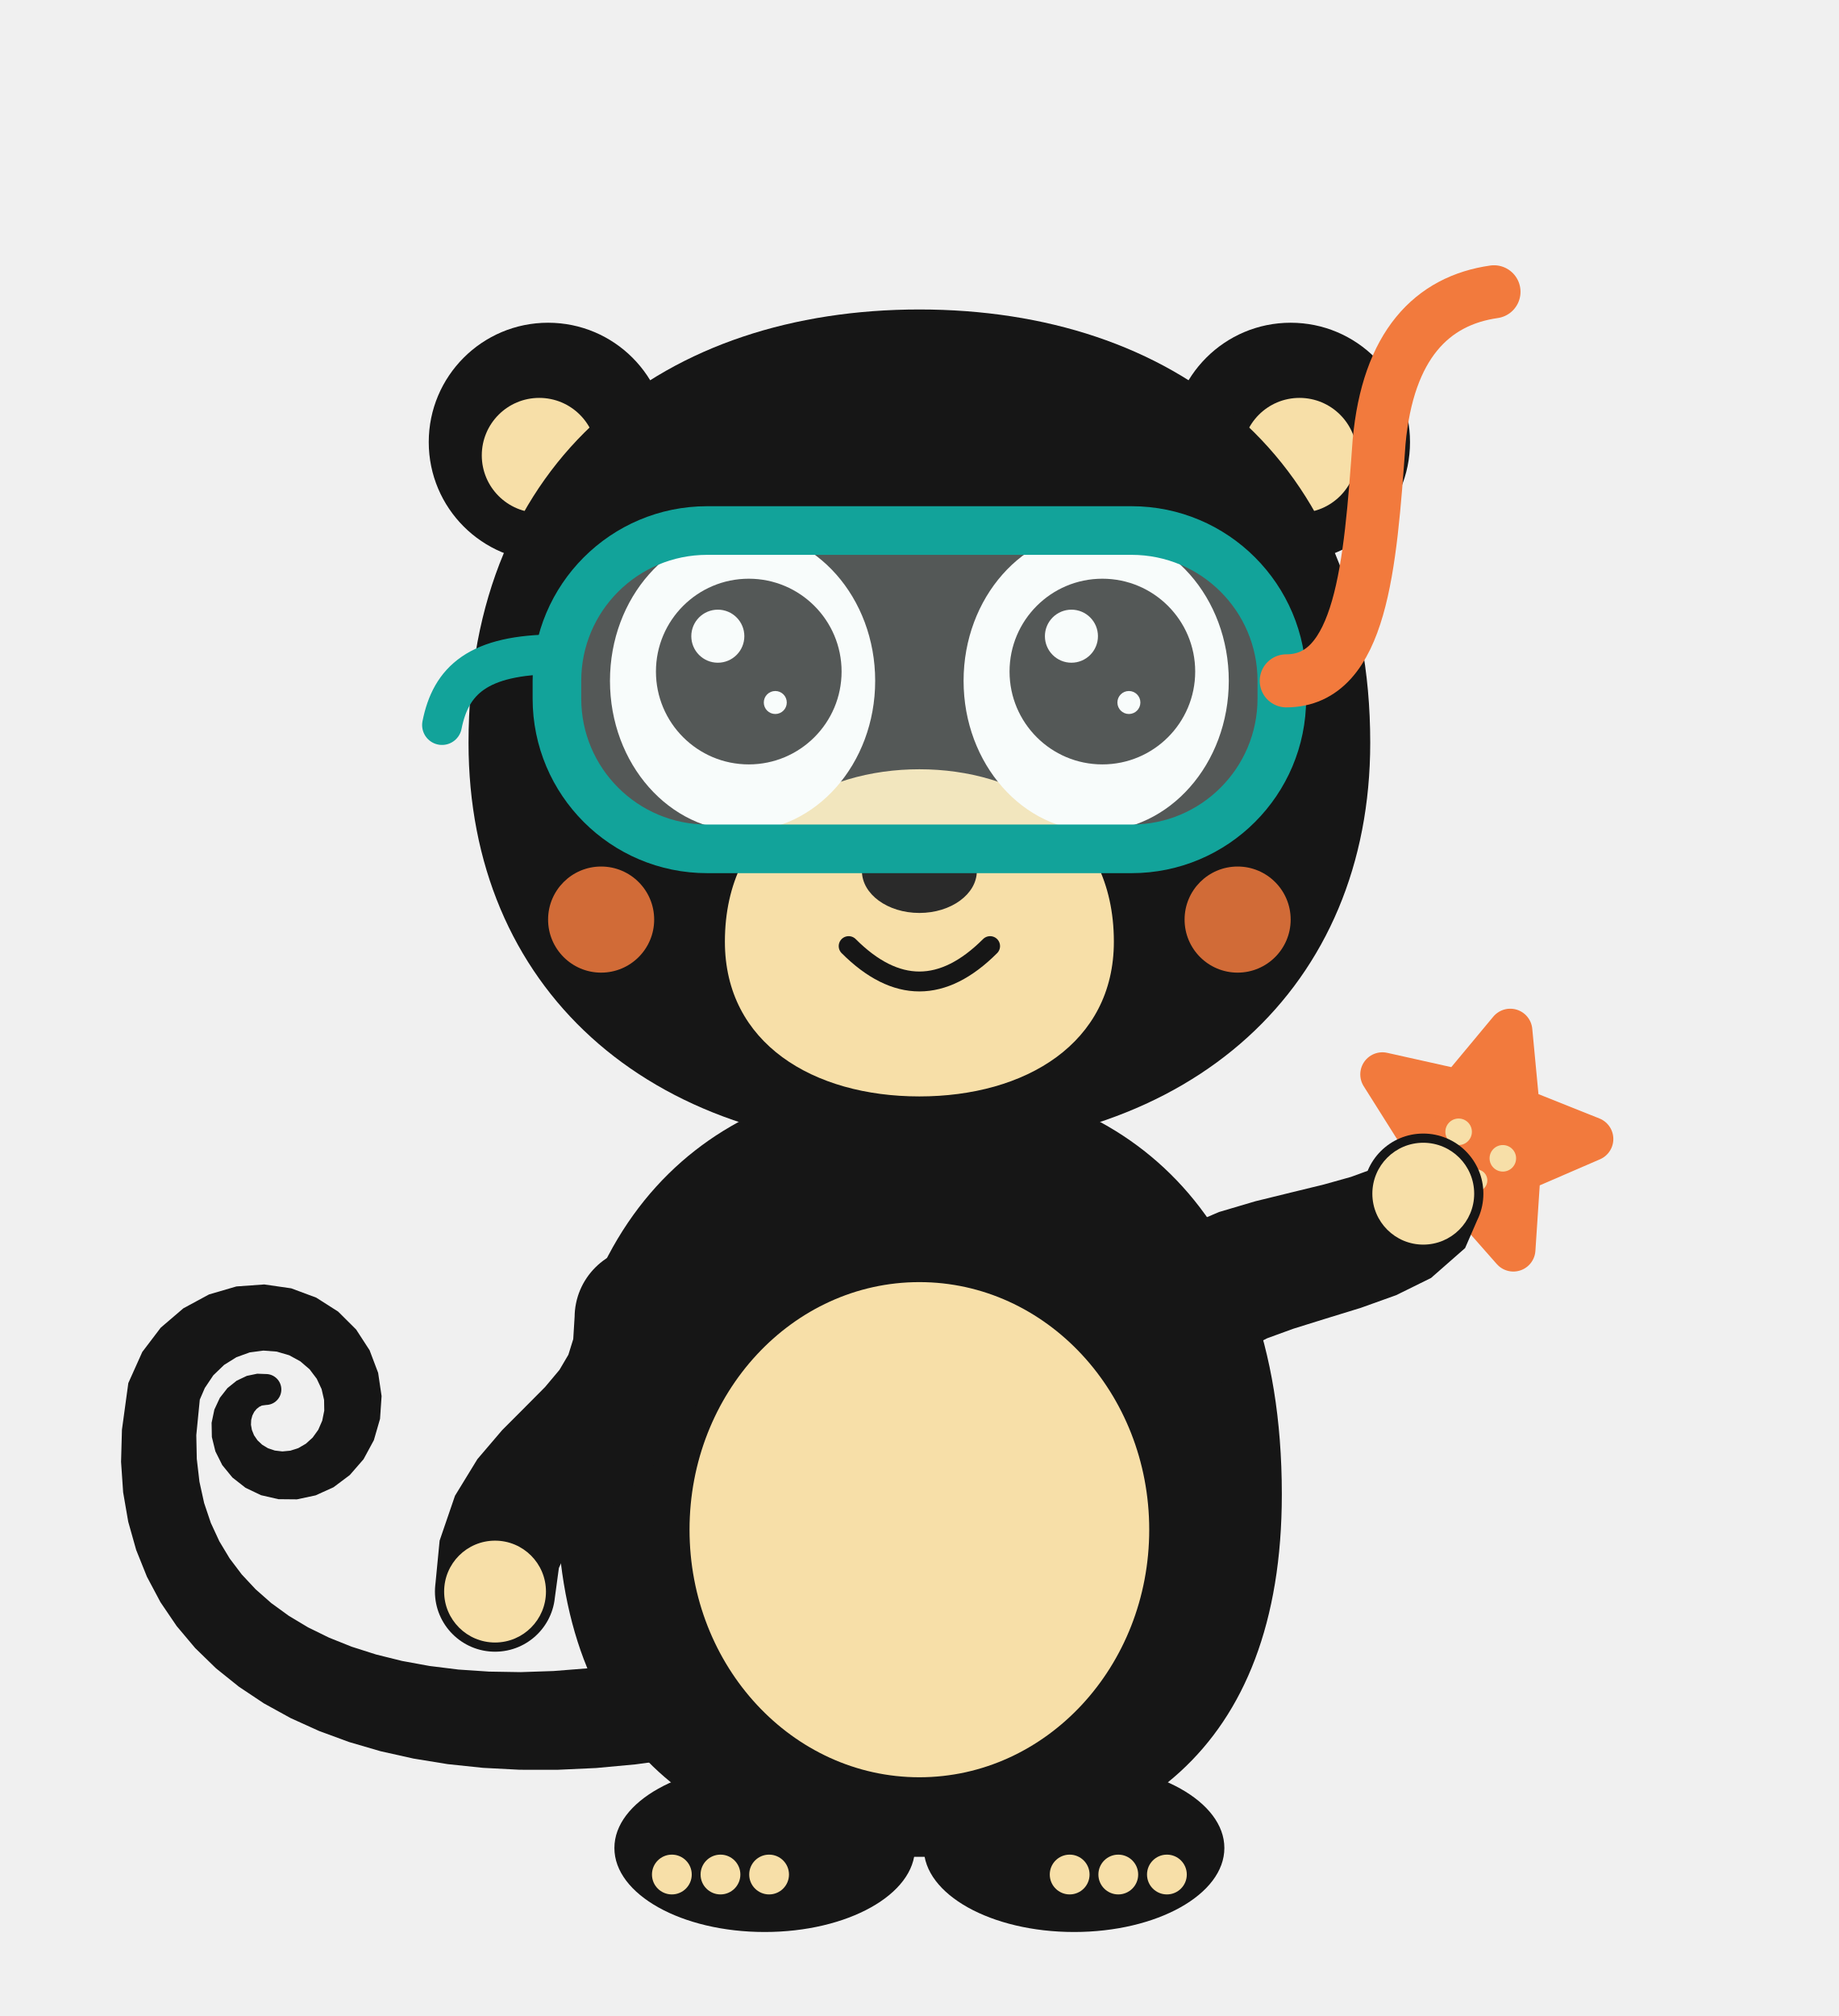
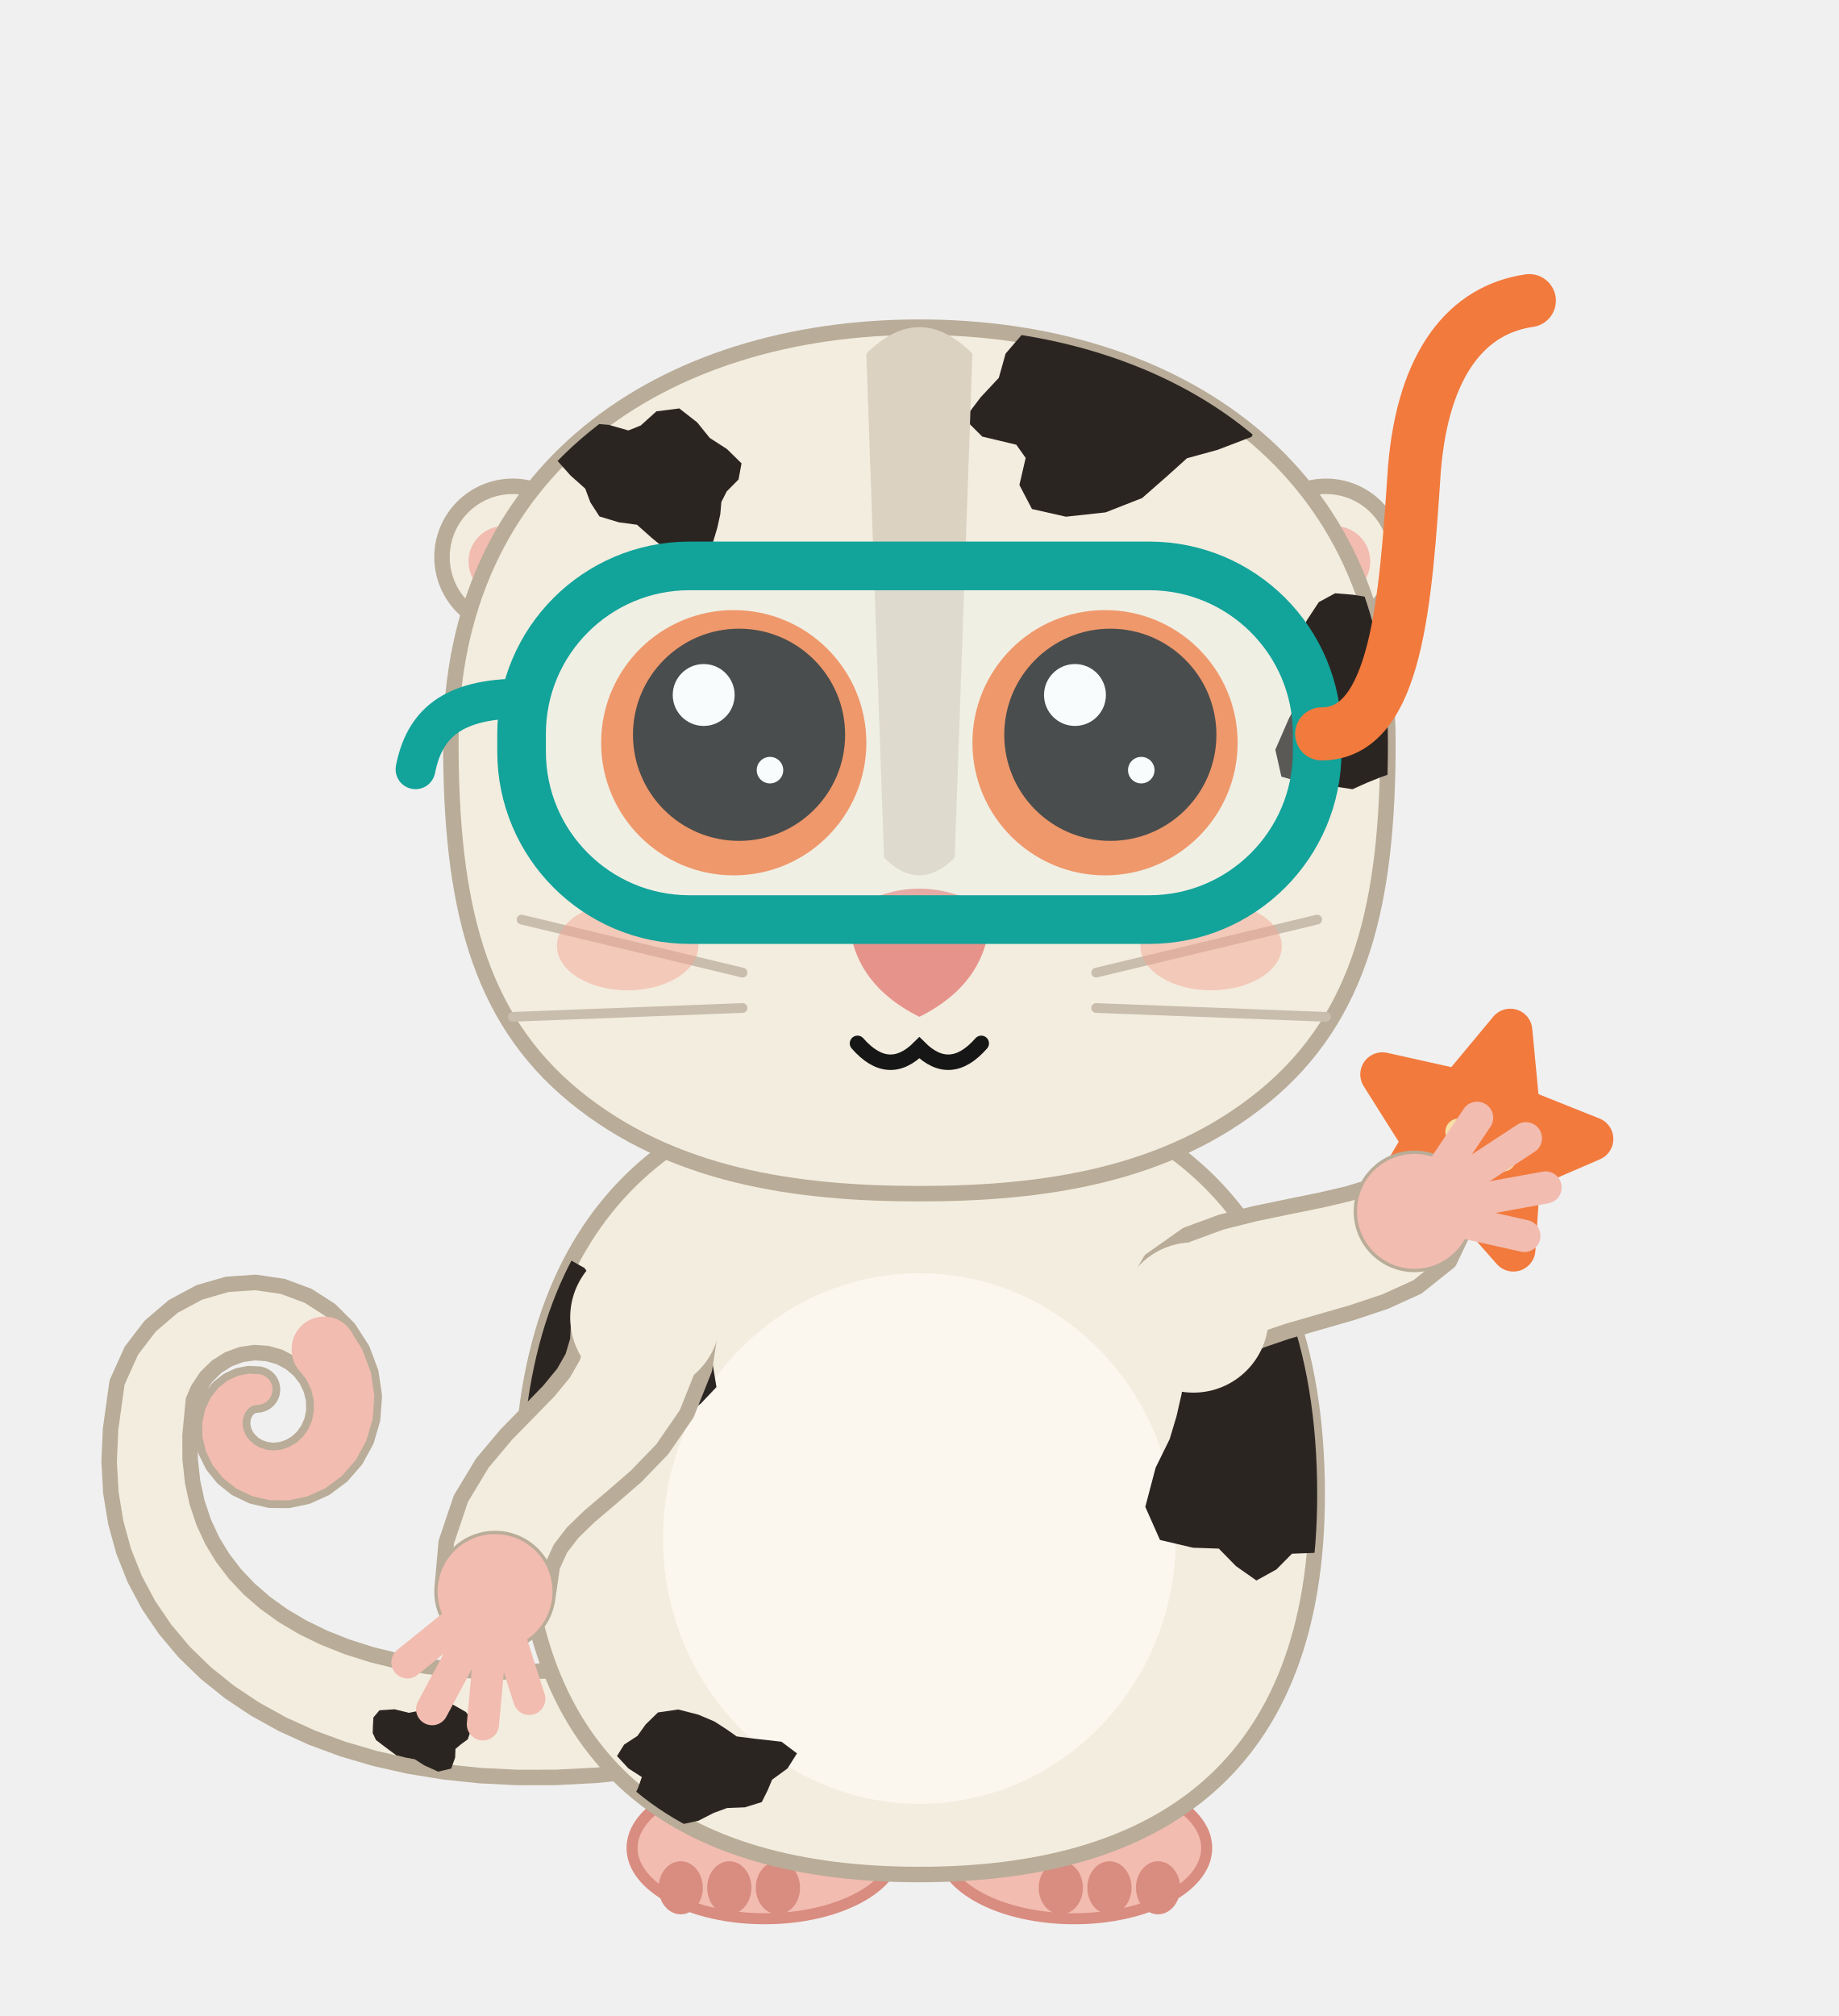
<svg xmlns="http://www.w3.org/2000/svg" viewBox="-8 -8 416 456" width="416" height="456">
-   <path d="M166.77 360.44L157.87 363.07L149.35 365.23L141.01 367L132.86 368.37L124.93 369.36L117.23 369.97L109.79 370.22L102.62 370.1L95.75 369.64L89.19 368.83L82.96 367.69L77.08 366.23L71.56 364.47L66.42 362.41L61.67 360.08L57.32 357.47L53.38 354.61L49.84 351.49L46.7 348.13L43.96 344.51L41.62 340.62L39.69 336.45L38.18 331.96L37.12 327.14L36.52 321.98L36.41 316.62L37.2 308.58L38.33 305.96L40.26 303.08L42.7 300.73L45.49 298.99L48.5 297.9L51.59 297.49L54.61 297.72L57.44 298.55L59.94 299.92L62.04 301.72L63.66 303.86L64.76 306.2L65.32 308.65L65.36 311.07L64.9 313.35L64 315.41L62.74 317.16L61.21 318.55L59.49 319.55L57.69 320.13L55.89 320.3L54.18 320.1L52.63 319.58L51.31 318.78L50.25 317.78L49.47 316.64L48.99 315.45L48.78 314.27L48.83 313.17L49.09 312.18L49.51 311.35L50.05 310.69L50.64 310.22L51.24 309.92L52.22 309.79L52.07 302.79L50.2 302.72L47.84 303.21L45.54 304.3L43.46 305.97L41.74 308.17L40.5 310.83L39.87 313.84L39.93 317.04L40.73 320.29L42.29 323.4L44.58 326.2L47.54 328.52L51.06 330.2L54.99 331.1L59.17 331.14L63.4 330.24L67.46 328.4L71.14 325.64L74.25 322.06L76.58 317.76L77.98 312.93L78.33 307.78L77.55 302.52L75.62 297.42L72.57 292.72L68.5 288.67L63.54 285.51L57.89 283.41L51.79 282.53L45.49 282.98L39.29 284.79L33.48 287.93L28.36 292.31L24.19 297.8L21.03 304.84L19.59 315.38L19.39 322.66L19.86 329.55L21.01 336.2L22.81 342.59L25.25 348.66L28.31 354.41L31.96 359.79L36.16 364.78L40.88 369.37L46.08 373.54L51.71 377.29L57.76 380.62L64.19 383.53L70.98 386.03L78.1 388.11L85.54 389.77L93.28 391.03L101.29 391.87L109.57 392.3L118.09 392.31L126.85 391.91L135.81 391.08L144.97 389.83L154.31 388.15L163.81 386.04L173.23 383.56ZM158 372a12 12 0 1 0 24 0a12 12 0 1 0 -24 0ZM48.65 306.29a3.5 3.5 0 1 0 7 0a3.5 3.5 0 1 0 -7 0Z" fill="#161616" fill-rule="nonzero" />
-   <ellipse cx="165" cy="410" rx="34" ry="19" fill="#161616" />
-   <circle cx="144" cy="416" r="4.5" fill="#F7DFA8" />
-   <circle cx="155" cy="416" r="4.5" fill="#F7DFA8" />
-   <circle cx="166" cy="416" r="4.5" fill="#F7DFA8" />
-   <ellipse cx="235" cy="410" rx="34" ry="19" fill="#161616" />
-   <circle cx="234" cy="416" r="4.5" fill="#F7DFA8" />
-   <circle cx="245" cy="416" r="4.5" fill="#F7DFA8" />
-   <circle cx="256" cy="416" r="4.5" fill="#F7DFA8" />
-   <path d="M118 330C118 262 158 236 200 236C242 236 282 262 282 330C282 388 248 412 200 412C152 412 118 388 118 330Z" fill="#161616" />
-   <ellipse cx="200" cy="338" rx="52" ry="56" fill="#F7DFA8" />
-   <path d="M122.1 288.2L121.69 294.9L120.59 298.43L118.57 301.86L115.32 305.73L110.88 310.2L105.6 315.49L100.01 322.04L94.94 330.32L91.46 340.47L90.49 350.47L117.51 353.53L118.44 346.67L120.13 342.93L122.68 339.55L126.34 335.93L131.12 331.8L136.74 326.85L142.75 320.55L148.34 312.32L152.41 301.96L153.9 291.8ZM122 290a16 16 0 1 0 32 0a16 16 0 1 0 -32 0ZM90.4 352a13.6 13.6 0 1 0 27.2 0a13.6 13.6 0 1 0 -27.2 0Z" fill="#161616" />
-   <circle cx="104" cy="352" r="11.52" fill="#F7DFA8" />
+   <path d="M166.24 359.56L157.37 362.4L148.9 364.73L140.57 366.63L132.42 368.12L124.47 369.21L116.73 369.89L109.23 370.19L102 370.12L95.04 369.67L88.39 368.88L82.07 367.74L76.09 366.27L70.47 364.48L65.24 362.4L60.4 360.04L55.96 357.4L51.94 354.51L48.34 351.38L45.15 348L42.38 344.38L40.03 340.51L38.1 336.36L36.61 331.93L35.57 327.17L35.02 322.08L34.99 316.72L35.75 308.7L36.81 306.23L38.66 303.44L41 301.15L43.69 299.45L46.6 298.38L49.59 297.95L52.51 298.16L55.25 298.94L57.69 300.25L59.74 301.98L61.32 304.04L62.4 306.31L62.97 308.67L63.02 311.02L62.6 313.24L61.75 315.24L60.54 316.96L59.06 318.32L57.4 319.3L55.66 319.89L53.91 320.08L52.24 319.9L50.73 319.41L49.43 318.65L48.38 317.68L47.6 316.59L47.11 315.43L46.89 314.28L46.92 313.19L47.16 312.22L47.56 311.39L48.08 310.73L48.66 310.25L49.25 309.94L50.22 309.79L50.07 302.79L48.2 302.71L45.83 303.18L43.52 304.26L41.41 305.92L39.67 308.13L38.41 310.81L37.76 313.83L37.8 317.06L38.6 320.34L40.16 323.49L42.46 326.33L45.44 328.69L49 330.4L52.97 331.33L57.2 331.38L61.48 330.49L65.61 328.63L69.35 325.85L72.5 322.22L74.88 317.88L76.31 312.98L76.68 307.75L75.9 302.42L73.96 297.23L70.88 292.46L66.76 288.34L61.73 285.11L55.99 282.97L49.79 282.07L43.39 282.51L37.09 284.33L31.18 287.51L25.97 291.96L21.72 297.52L18.48 304.71L17.01 315.28L16.69 322.57L17.08 329.59L18.19 336.38L19.99 342.91L22.47 349.14L25.61 355.03L29.36 360.55L33.68 365.68L38.54 370.4L43.89 374.7L49.69 378.57L55.91 382.01L62.53 385.02L69.51 387.6L76.83 389.75L84.47 391.47L92.41 392.77L100.62 393.63L109.1 394.05L117.81 394.03L126.74 393.57L135.87 392.65L145.19 391.28L154.66 389.45L164.28 387.14L173.76 384.44ZM157 372a13 13 0 1 0 26 0a13 13 0 1 0 -26 0ZM46.65 306.29a3.5 3.5 0 1 0 7 0a3.5 3.5 0 1 0 -7 0Z" fill="#F3EDDF" stroke="#B9AC98" stroke-width="3.5" stroke-linejoin="round" />
+   <path d="M59.25 301.35L61.32 304.04L62.4 306.31L62.97 308.67L63.02 311.02L62.6 313.24L61.75 315.24L60.54 316.96L59.06 318.32L57.4 319.3L55.66 319.89L53.91 320.08L52.24 319.9L50.73 319.41L49.43 318.65L48.38 317.68L47.6 316.59L47.11 315.43L46.89 314.28L46.92 313.19L47.16 312.22L47.56 311.39L48.08 310.73L48.66 310.25L49.25 309.94L50.22 309.79L50.07 302.79L48.2 302.71L45.83 303.18L43.52 304.26L41.41 305.92L39.67 308.13L38.41 310.81L37.76 313.83L37.8 317.06L38.6 320.34L40.16 323.49L42.46 326.33L45.44 328.69L49 330.4L52.97 331.33L57.2 331.38L61.48 330.49L65.61 328.63L69.35 325.85L72.5 322.22L74.88 317.88L76.31 312.98L76.68 307.75L75.9 302.42L73.96 297.23L71.36 293.09ZM57.98 297.22a7.331 7.331 0 1 0 14.661 0a7.331 7.331 0 1 0 -14.661 0ZM46.65 306.29a3.5 3.5 0 1 0 7 0a3.5 3.5 0 1 0 -7 0Z" fill="#F2BCB0" />
+   <path d="M98.32 384L97.82 385.43L96.3 386.54L95.05 387.58L94.97 389.56L94.08 392.03L91.13 392.73L88 391.31L85.87 389.95L83.79 389.56L81.68 389.04L80.2 387.96L78.72 386.84L77.07 385.59L76.32 384L76.37 382.31L76.48 380.47L77.85 378.85L81.26 378.62L84.53 379.42L86.24 379.08L88 377.31L90.76 376.3L93.33 376.95L95.4 378.09L97.4 379.23L98.54 380.77L98.52 382.47Z" fill="#2B2522" transform="rotate(0 88 384)" />
+   <ellipse cx="165" cy="410" rx="30" ry="16" fill="#F2BCB0" stroke="#D98C80" stroke-width="2.5" />
+   <ellipse cx="146" cy="419" rx="5" ry="6" fill="#D98C80" />
+   <ellipse cx="157" cy="419" rx="5" ry="6" fill="#D98C80" />
+   <ellipse cx="168" cy="419" rx="5" ry="6" fill="#D98C80" />
+   <ellipse cx="235" cy="410" rx="30" ry="16" fill="#F2BCB0" stroke="#D98C80" stroke-width="2.5" />
+   <ellipse cx="232" cy="419" rx="5" ry="6" fill="#D98C80" />
+   <ellipse cx="243" cy="419" rx="5" ry="6" fill="#D98C80" />
+   <ellipse cx="254" cy="419" rx="5" ry="6" fill="#D98C80" />
+   <defs>
+     <clipPath id="b5">
+       <path d="M110 330C110 262 150 236 200 236C250 236 290 262 290 330C290 392 254 416 200 416C146 416 110 392 110 330Z" />
+     </clipPath>
+   </defs>
+   <path d="M110 330C110 262 150 236 200 236C250 236 290 262 290 330C290 392 254 416 200 416C146 416 110 392 110 330Z" fill="#F3EDDF" stroke="#B9AC98" stroke-width="3.5" stroke-linejoin="round" />
+   <ellipse cx="200" cy="340" rx="58" ry="60" fill="#FBF7EE" />
+   <g clip-path="url(#b5)">
+     <path d="M150.32 300L150.96 303.94L149.48 307.83L143.52 309.67L138.39 310.75L136.41 314.97L132.86 320.81L126 322.73L119.37 320.1L114.6 316.39L111.23 312.82L109.19 309.28L106.35 306.55L101.32 303.9L98.32 300L100.27 295.93L102.63 292.21L102.86 287.23L105.97 282.61L113.85 282.53L121.29 285.71L126 286.73L130.94 285L137.16 283.96L143.65 284.68L149.85 286.84L153.2 290.93L152.01 295.89Z" fill="#2B2522" transform="rotate(30 126 300)" />
+     <path d="M297.1 320L300.24 327.55L299.42 335.38L296.2 341.97L291.01 345.66L284.89 345.18L280.1 344.52L276 347.42L271.13 349.09L267.14 345.09L264 340.51L258.26 339.29L251.23 336.27L249.26 328.32L253.1 320L257.35 314.19L259.78 309.35L261.8 304.56L263.58 298.75L265.8 291.12L270.31 286.03L276 287.42L280.92 290.59L286.23 291.03L291.44 293.6L292.66 301.88L290.87 310.24L292.15 314.97Z" fill="#2B2522" transform="rotate(-10 276 320)" />
+     <path d="M170.17 392L166.69 394.54L165.64 397.02L164.34 399.62L160.53 400.8L156.47 400.96L153.45 402.07L150 403.84L145.62 404.78L140.77 404.78L136.22 403.52L134.52 400.23L136.37 396.38L137.21 393.95L134.17 392L131.59 389.2L133.2 386.61L136.2 384.66L138.08 382.04L140.85 379.34L145.44 378.67L150 379.84L153.63 381.38L156.39 383.16L158.66 384.76L162.66 385.27L168.8 385.96L172.31 388.6Z" fill="#2B2522" transform="rotate(0 150 392)" />
+   </g>
+   <path d="M123.09 288.32L122.72 295.14L121.59 298.93L119.5 302.58L116.2 306.6L111.77 311.15L106.57 316.45L101.14 322.91L96.27 330.98L92.96 340.81L92.08 350.65L115.92 353.35L116.94 346.32L118.8 342.26L121.55 338.68L125.37 334.98L130.23 330.85L135.86 325.98L141.81 319.83L147.34 311.82L151.37 301.73L152.91 291.68ZM123 290a15 15 0 1 0 30 0a15 15 0 1 0 -30 0ZM92 352a12 12 0 1 0 24 0a12 12 0 1 0 -24 0Z" fill="#F3EDDF" stroke="#B9AC98" stroke-width="3.5" stroke-linejoin="round" />
+   <circle cx="138" cy="290" r="17" fill="#F3EDDF" />
+   <circle cx="104" cy="352" r="13" fill="#F2BCB0" />
+   <path d="M105.58 356.95L111.74 376.28" stroke="#F2BCB0" stroke-width="7.28" stroke-linecap="round" />
+   <path d="M103.53 357.18L101.25 382.03" stroke="#F2BCB0" stroke-width="7.28" stroke-linecap="round" />
+   <path d="M101.55 356.58L89.77 378.59" stroke="#F2BCB0" stroke-width="7.28" stroke-linecap="round" />
+   <path d="M99.95 355.27L84.18 368.01" stroke="#F2BCB0" stroke-width="7.28" stroke-linecap="round" />
  <g transform="rotate(0 200 165)">
-     <circle cx="116" cy="92" r="27" fill="#161616" />
-     <circle cx="114" cy="95" r="13" fill="#F7DFA8" />
-     <circle cx="284" cy="92" r="27" fill="#161616" />
-     <circle cx="286" cy="95" r="13" fill="#F7DFA8" />
-     <path d="M98 160C98 95 143 62 200 62C257 62 302 95 302 160C302 215 262 252 200 252C138 252 98 215 98 160Z" fill="#161616" />
-     <path d="M156 205C156 178 178 166 200 166C222 166 244 178 244 205C244 228 224 240 200 240C176 240 156 228 156 205Z" fill="#F7DFA8" />
-     <ellipse cx="200" cy="189" rx="13" ry="9.5" fill="#2A2A2A" />
-     <ellipse cx="195" cy="186" rx="4" ry="2.6" fill="#FFFFFF" opacity="0.8" />
-     <path d="M184 206Q200 222 216 206" fill="none" stroke="#161616" stroke-width="4.5" stroke-linecap="round" />
-     <circle cx="128" cy="200" r="12" fill="#F27A3D" opacity="0.85" />
-     <circle cx="272" cy="200" r="12" fill="#F27A3D" opacity="0.85" />
-     <ellipse cx="160" cy="146" rx="30" ry="34" fill="#FFFFFF" />
-     <circle cx="161.4" cy="143.9" r="21" fill="#161616" />
-     <circle cx="154.4" cy="135.9" r="6" fill="#FFFFFF" />
-     <circle cx="167.4" cy="150.9" r="2.6" fill="#FFFFFF" />
-     <ellipse cx="240" cy="146" rx="30" ry="34" fill="#FFFFFF" />
-     <circle cx="241.4" cy="143.9" r="21" fill="#161616" />
-     <circle cx="234.4" cy="135.9" r="6" fill="#FFFFFF" />
-     <circle cx="247.4" cy="150.9" r="2.6" fill="#FFFFFF" />
+     <defs>
+       <clipPath id="h6">
+         <path d="M94 160C94 98 142 66 200 66C258 66 306 98 306 160C306 196 300 222 278 240C256 258 228 262 200 262C172 262 144 258 122 240C100 222 94 196 94 160Z" />
+       </clipPath>
+     </defs>
+     <circle cx="108" cy="118" r="16" fill="#F3EDDF" stroke="#B9AC98" stroke-width="3.5" stroke-linejoin="round" />
+     <circle cx="106" cy="119" r="8" fill="#F2BCB0" />
+     <circle cx="292" cy="118" r="16" fill="#F3EDDF" stroke="#B9AC98" stroke-width="3.5" stroke-linejoin="round" />
+     <circle cx="294" cy="119" r="8" fill="#F2BCB0" />
+     <path d="M94 160C94 98 142 66 200 66C258 66 306 98 306 160C306 196 300 222 278 240C256 258 228 262 200 262C172 262 144 258 122 240C100 222 94 196 94 160Z" fill="#F3EDDF" stroke="#B9AC98" stroke-width="3.5" stroke-linejoin="round" />
+     <g clip-path="url(#h6)">
+       <path d="M281.52 84L276.69 88.12L276.28 92.58L273.11 96.72L264.99 98L257.8 98.42L252.73 101.35L246 105.12L237.24 106.57L228.27 105.66L221.11 102.36L219.46 96.45L222.12 90.76L220.67 87.4L213.52 84L210.4 79.22L215.02 75.22L219.94 71.78L222.59 66.73L228.3 62.38L237.6 62.35L246 65.12L252.37 67.57L257.77 69.62L263.51 71.08L272.62 71.51L283.39 73.41L286.97 78.5Z" fill="#2B2522" transform="rotate(-12 246 84)" />
+       <path d="M156.18 100L156.9 102.7L157.32 105.84L157.54 109.79L155.82 113.89L150.47 115.22L144.26 113.07L140 111.38L136 112.26L131.39 112.52L128.35 110.22L126.2 107.7L122.05 106.05L117.5 103.59L116.18 100L117.9 96.47L121.29 93.69L126.27 92.33L130.88 92L133.12 89.99L135.36 85.77L140 83.38L144.9 84.97L148.74 87.29L153.29 88.33L157.48 90.24L158.09 93.9L156.5 97.36Z" fill="#2B2522" transform="rotate(20 140 100)" />
+       <path d="M317.99 150L316.3 155.74L313.06 159.97L310.55 163.76L307.65 166.64L304.25 167.84L301.17 169.09L298 170.51L294.68 170.01L291.4 168.84L286.92 169.1L281.9 167.66L280.53 161.57L283.6 154.52L285.99 150L285.1 145.95L284.23 140.88L285.53 136.32L287.7 132.24L290.36 128.2L294.05 126.19L298 126.51L301.8 127.12L305.29 129.19L306.87 134.7L306.92 140.22L309.36 142.48L314.8 144.73Z" fill="#2B2522" transform="rotate(0 298 150)" />
+     </g>
+     <path d="M188 72Q200 60 212 72L208 186Q200 194 192 186Z" fill="#DCD2C2" />
+     <path d="M184 198Q200 188 216 198Q216 214 200 222Q184 214 184 198Z" fill="#E6938B" />
+     <circle cx="194" cy="203" r="2.4" fill="#D98C80" />
+     <circle cx="206" cy="203" r="2.4" fill="#D98C80" />
+     <path d="M186 228Q193 236 200 229Q207 236 214 228" fill="none" stroke="#161616" stroke-width="3.5" stroke-linecap="round" />
+     <path d="M160 212L110 200M160 220L108 222" fill="none" stroke="#C9BDAD" stroke-width="2.2" stroke-linecap="round" />
+     <path d="M240 212L290 200M240 220L292 222" fill="none" stroke="#C9BDAD" stroke-width="2.2" stroke-linecap="round" />
+     <ellipse cx="134" cy="206" rx="16" ry="10" fill="#F3A694" opacity="0.5" />
+     <ellipse cx="266" cy="206" rx="16" ry="10" fill="#F3A694" opacity="0.5" />
+     <circle cx="158" cy="160" r="30" fill="#F27A3D" />
+     <circle cx="159.2" cy="158.2" r="24" fill="#161616" />
+     <circle cx="151.2" cy="149.2" r="7" fill="#FFFFFF" />
+     <circle cx="166.2" cy="166.2" r="3" fill="#FFFFFF" />
+     <circle cx="242" cy="160" r="30" fill="#F27A3D" />
+     <circle cx="243.2" cy="158.2" r="24" fill="#161616" />
+     <circle cx="235.2" cy="149.2" r="7" fill="#FFFFFF" />
+     <circle cx="250.2" cy="166.2" r="3" fill="#FFFFFF" />
  </g>
-   <rect x="118" y="112" width="164" height="72" rx="34" fill="#E6F5F3" opacity="0.3" />
-   <rect x="118" y="112" width="164" height="72" rx="34" fill="none" stroke="#12A39A" stroke-width="11" />
-   <path d="M283 146C300 146 302 120 304 92C306 70 316 60 330 58" fill="none" stroke="#F27A3D" stroke-width="12" stroke-linecap="round" />
-   <path d="M118 140C100 140 94 146 92 156" fill="none" stroke="#12A39A" stroke-width="9" stroke-linecap="round" />
+   <rect x="110" y="120" width="180" height="80" rx="38" fill="#E6F5F3" opacity="0.25" />
+   <rect x="110" y="120" width="180" height="80" rx="38" fill="none" stroke="#12A39A" stroke-width="11" />
+   <path d="M291 158C308 158 310 128 312 98C314 74 324 62 338 60" fill="none" stroke="#F27A3D" stroke-width="12" stroke-linecap="round" />
+   <path d="M110 150C94 150 88 156 86 166" fill="none" stroke="#12A39A" stroke-width="9" stroke-linecap="round" />
  <path d="M333.68 225.16L335.37 242.99L352 249.63L335.56 256.74L334.38 274.61L322.54 261.18L305.18 265.58L314.3 250.17L304.75 235.02L322.23 238.92Z" fill="#F27A3D" stroke="#F27A3D" stroke-width="10" stroke-linejoin="round" />
  <circle cx="322" cy="248" r="3" fill="#F7DFA8" />
  <circle cx="332" cy="254" r="3" fill="#F7DFA8" />
  <circle cx="326" cy="259" r="2.5" fill="#F7DFA8" />
-   <path d="M276.94 295.71L275.89 295.88L275.29 296.42L278.69 294.7L284.62 292.54L291.94 290.26L299.87 287.82L307.88 284.95L315.75 281.07L323.46 274.31L326.7 266.86L301.3 257.14L301.62 257.3L301.44 256.82L297.66 258.2L291.52 259.92L284.06 261.74L275.99 263.72L267.78 266.15L259.52 269.69L251.02 276.51L247.06 284.29ZM246 290a16 16 0 1 0 32 0a16 16 0 1 0 -32 0ZM300.4 262a13.6 13.6 0 1 0 27.2 0a13.6 13.6 0 1 0 -27.2 0Z" fill="#161616" />
-   <circle cx="314" cy="262" r="11.52" fill="#F7DFA8" />
+   <path d="M275.79 295.91L274.47 296.41L273.9 296.79L277.35 295.14L283.16 293.16L290.23 291.11L297.81 288.93L305.36 286.42L312.67 283.1L319.86 277.36L323.03 270.73L300.97 261.27L301.34 261.17L300.93 260.8L297.04 262L290.99 263.42L283.77 264.89L276.04 266.49L268.25 268.45L260.5 271.3L252.33 277.06L248.21 284.09ZM247 290a15 15 0 1 0 30 0a15 15 0 1 0 -30 0ZM300 266a12 12 0 1 0 24 0a12 12 0 1 0 -24 0Z" fill="#F3EDDF" stroke="#B9AC98" stroke-width="3.5" stroke-linejoin="round" />
+   <circle cx="262" cy="290" r="17" fill="#F3EDDF" />
+   <circle cx="312" cy="266" r="13" fill="#F2BCB0" />
+   <path d="M314.89 261.68L326.18 244.83" stroke="#F2BCB0" stroke-width="7.28" stroke-linecap="round" />
+   <path d="M316.35 263.15L337.22 249.46" stroke="#F2BCB0" stroke-width="7.28" stroke-linecap="round" />
+   <path d="M317.12 265.07L341.67 260.59" stroke="#F2BCB0" stroke-width="7.28" stroke-linecap="round" />
+   <path d="M317.08 267.13L336.87 271.55" stroke="#F2BCB0" stroke-width="7.28" stroke-linecap="round" />
</svg>
